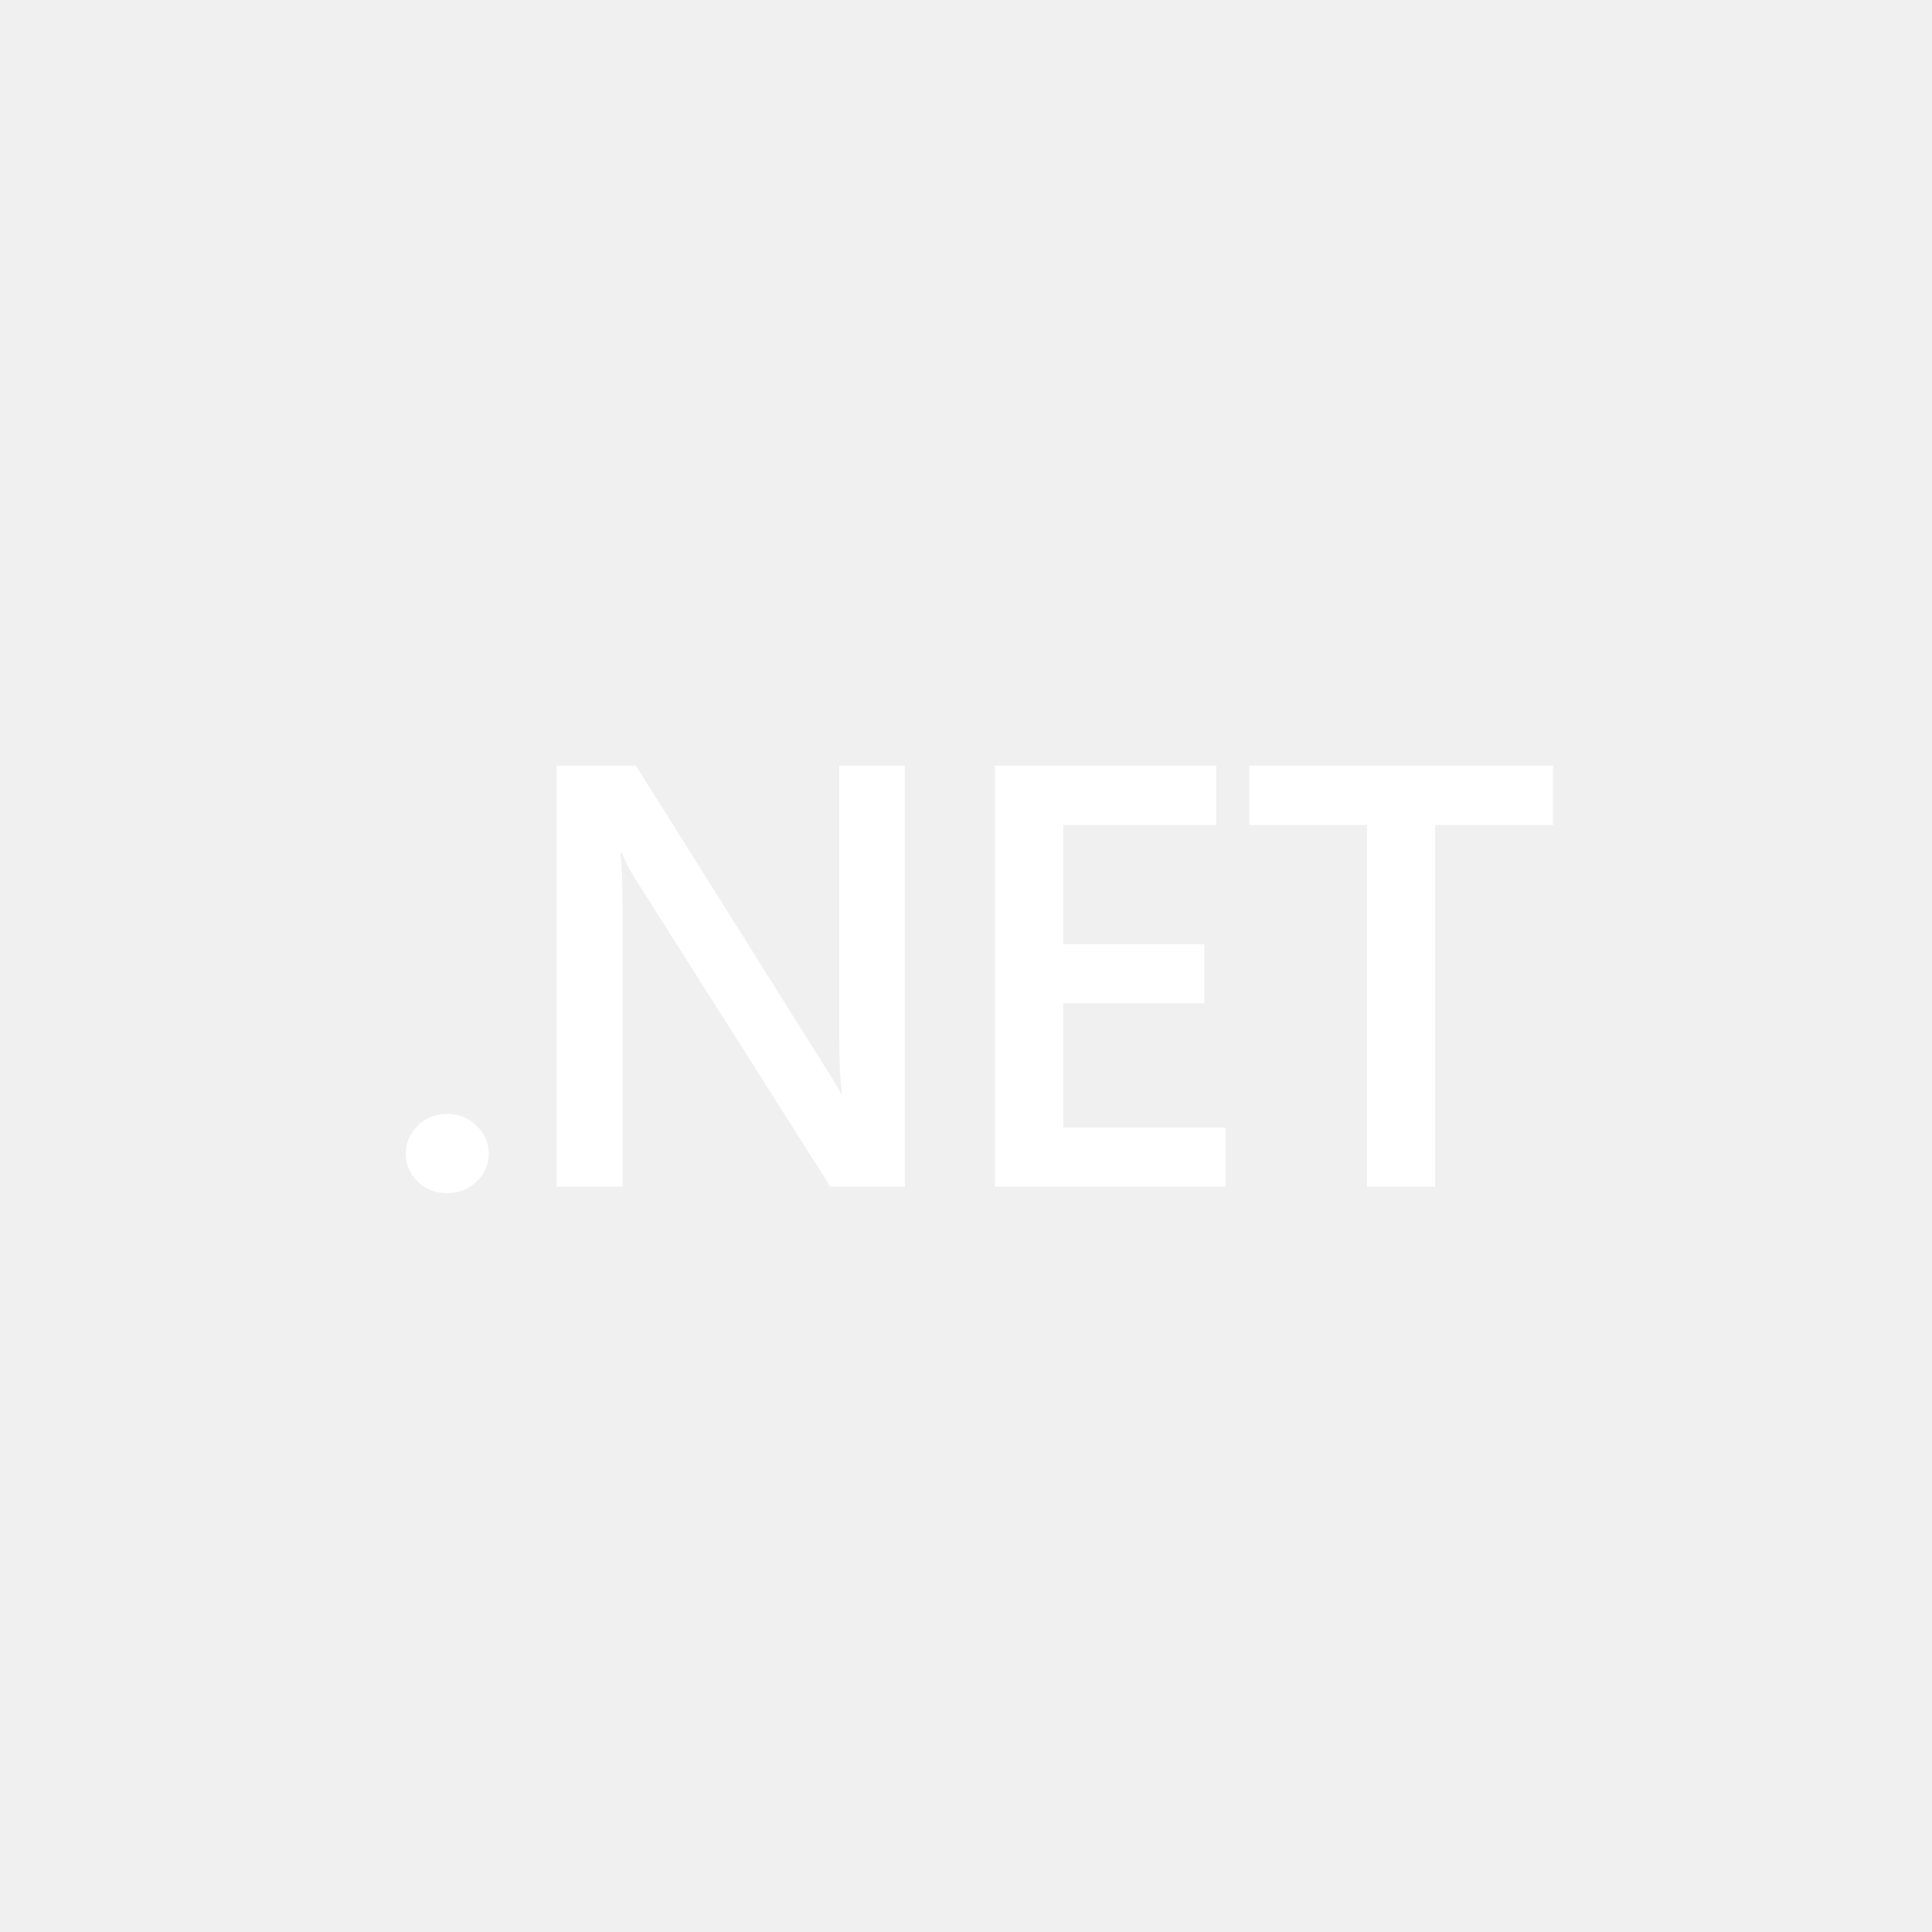
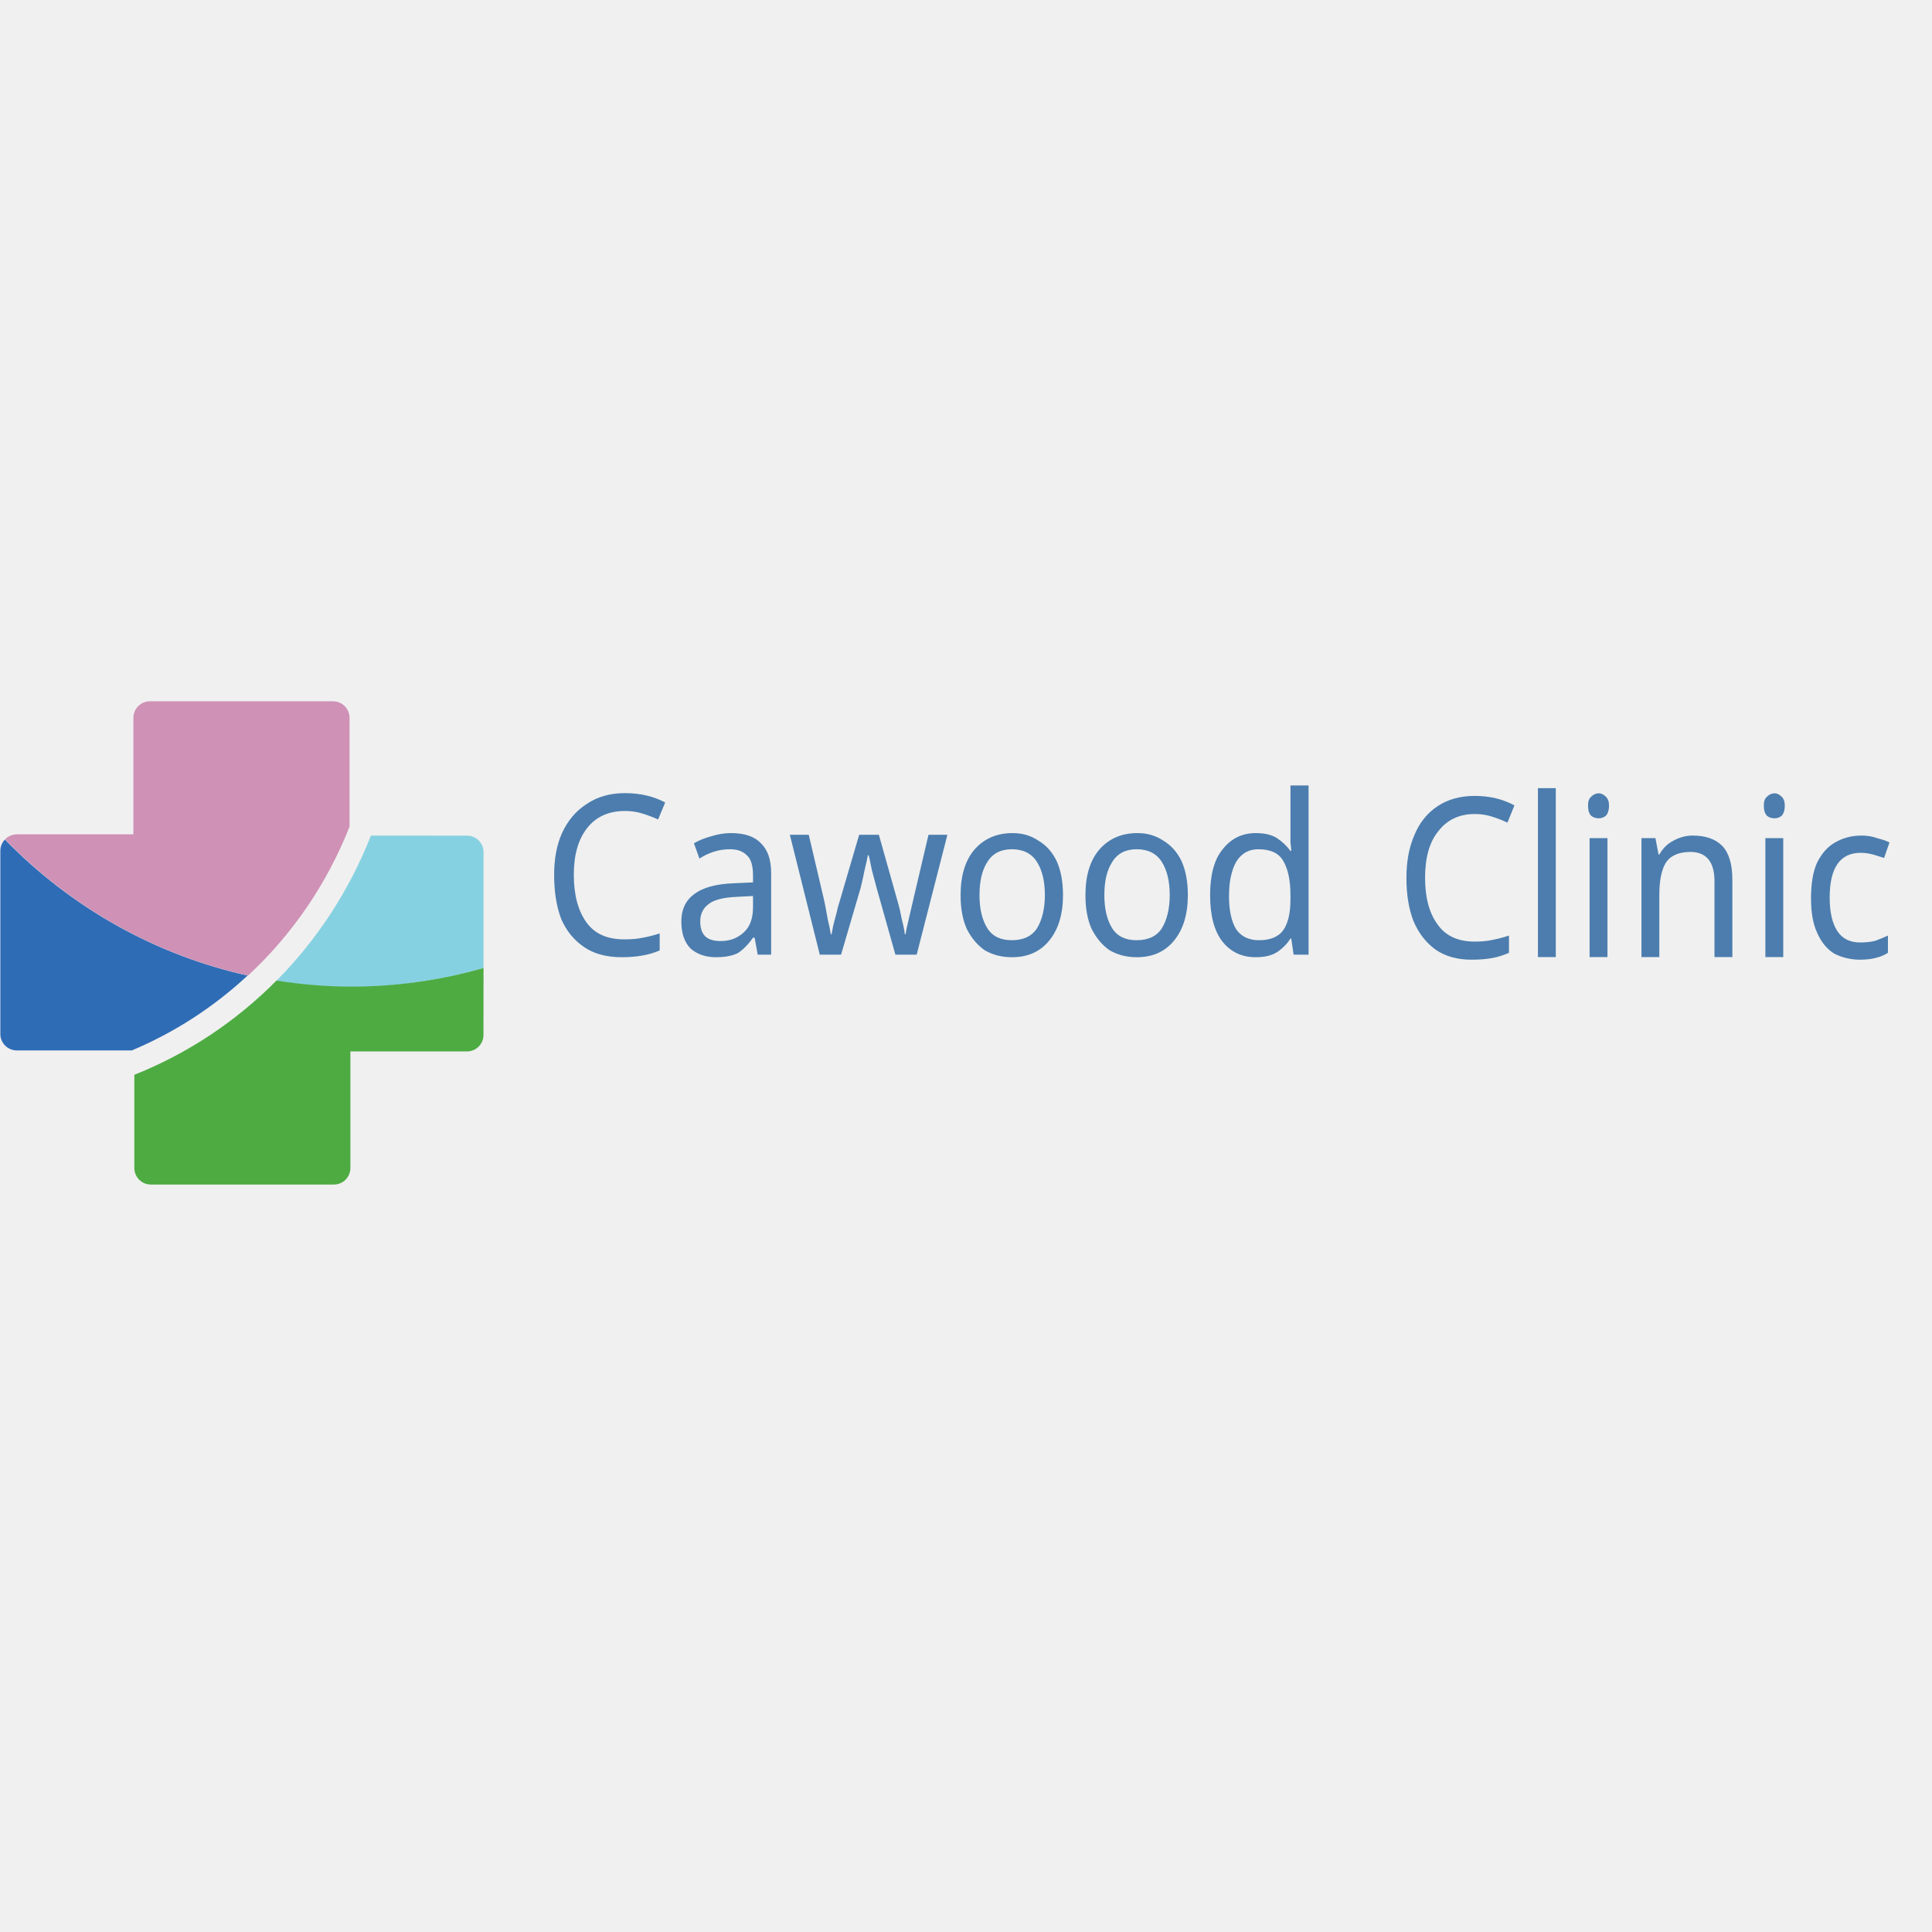
- <svg xmlns="http://www.w3.org/2000/svg" width="456" height="456" viewBox="0 0 456 456" version="1.1" xml:space="preserve" style="fill-rule:evenodd;clip-rule:evenodd;stroke-linejoin:round;stroke-miterlimit:2;">
-   <path d="m 105.5,281.609 c -2.703,0 -5.001,-0.9 -6.893,-2.702 -1.892,-1.848 -2.838,-4.042 -2.838,-6.582 0,-2.587 0.946,-4.804 2.838,-6.652 1.892,-1.848 4.19,-2.772 6.893,-2.772 2.748,0 5.068,0.924 6.96,2.772 1.937,1.848 2.906,4.064 2.906,6.652 0,2.54 -0.968,4.734 -2.906,6.582 -1.892,1.802 -4.212,2.702 -6.96,2.702 z" style="fill:#ffffff;fill-rule:nonzero;stroke-width:0.838" />
-   <path d="M 213.561,280.084 H 195.99 L 149.7,207.054 c -1.171,-1.848 -2.14,-3.765 -2.906,-5.751 h -0.406 c 0.361,2.125 0.541,6.675 0.541,13.65 v 65.132 h -15.543 v -99.36 h 18.719 l 44.737,71.298 c 1.892,2.957 3.109,4.989 3.649,6.098 h 0.27 c -0.45,-2.632 -0.676,-7.09 -0.676,-13.373 v -64.023 h 15.476 z" style="fill:#ffffff;fill-rule:nonzero;stroke-width:0.838" />
-   <path d="m 289.251,280.084 h -54.401 v -99.36 h 52.238 v 13.997 h -36.154 v 28.131 h 33.316 v 13.927 h -33.316 v 29.378 h 38.316 z" style="fill:#ffffff;fill-rule:nonzero;stroke-width:0.838" />
-   <path d="M 366.565,194.721 H 338.722 v 85.363 h -16.084 v -85.363 h -27.775 v -13.997 h 71.701 z" style="fill:#ffffff;fill-rule:nonzero;stroke-width:0.838" />
+ <svg xmlns="http://www.w3.org/2000/svg" width="456" height="456" viewBox="0 0 120.65 120.65" version="1.1" id="svg5" xml:space="preserve">
+   <defs id="defs2" />
+   <g id="g898" transform="matrix(3.270859,0,0,3.270859,0.02186107,43.79479)">
+     <text xml:space="preserve" style="font-size:4.09px;font-family:sans-serif;-inkscape-font-specification:sans-serif;fill:#4c7dae;fill-opacity:1;stroke-width:0;paint-order:stroke markers fill" x="10.736" y="4.659" id="text2362" transform="scale(0.9625326,1.038926)">
+       <tspan id="tspan2360" style="font-style:normal;font-variant:normal;font-weight:normal;font-stretch:normal;font-family:'Albertus Nova';-inkscape-font-specification:'Albertus Nova';fill:#4c7dae;fill-opacity:1;stroke-width:0" x="10.736" y="4.659">Cawood</tspan>
+     </text>
+     <text xml:space="preserve" style="font-size:4.034px;font-family:sans-serif;-inkscape-font-specification:sans-serif;fill:#4c7dae;fill-opacity:1;stroke-width:0;paint-order:stroke markers fill" x="28.027" y="4.636" id="text2362-5-4" transform="scale(0.9493562,1.053345)">
+       <tspan id="tspan2360-1-3" style="font-style:normal;font-variant:normal;font-weight:normal;font-stretch:normal;font-family:'Albertus Nova';-inkscape-font-specification:'Albertus Nova';fill:#4c7dae;fill-opacity:1;stroke-width:0" x="28.027" y="4.636">Clinic</tspan>
+     </text>
+     <path id="path2711-6" style="display:inline;fill:#2f6cb6;fill-opacity:1;stroke-width:0.001;paint-order:stroke markers fill" d="M 0.087,2.639 C 0.033,2.695 -8.2492971e-8,2.771 -8.2492971e-8,2.855 V 6.352 C -8.2492971e-8,6.526 0.141,6.666 0.317,6.666 H 2.51 A 7.569,7.746 0 0 0 4.721,5.236 9.334,9.553 0 0 1 0.087,2.639 Z" />
+     <path id="rect2655-2-89" style="display:inline;fill:#85d0e0;fill-opacity:0.988;stroke-width:0;paint-order:stroke markers fill" d="M 7.075,2.564 A 7.985,8.171 0 0 1 5.269,5.338 9.334,9.553 0 0 0 6.705,5.453 9.334,9.553 0 0 0 9.225,5.092 V 2.879 c 0,-0.174 -0.141,-0.314 -0.317,-0.314 z" />
+     <path id="rect2655-2-8" style="display:inline;fill:#4baa40;fill-opacity:0.988;stroke-width:0;paint-order:stroke markers fill" d="M 9.225,5.092 A 9.334,9.553 0 0 1 6.705,5.447 9.334,9.553 0 0 1 5.272,5.332 7.985,8.171 0 0 1 2.558,7.131 v 1.778 c 0,0.175 0.14,0.317 0.314,0.317 h 3.497 c 0.174,0 0.314,-0.141 0.314,-0.317 V 6.685 h 2.224 c 0.175,0 0.317,-0.14 0.317,-0.314 z" />
+     <path id="path2946" style="display:inline;fill:#cf91b6;fill-opacity:1;stroke-width:0.001;paint-order:stroke markers fill" d="M 2.855,-2.8995981e-8 C 2.681,-2.8995981e-8 2.54,0.141 2.54,0.317 V 2.54 H 0.317 c -0.089,0 -0.17,0.037 -0.227,0.095 A 9.334,9.553 0 0 0 4.729,5.236 7.569,7.746 0 0 0 6.667,2.393 V 0.317 C 6.667,0.141 6.526,-2.8995984e-8 6.352,-2.8995984e-8 Z" />
+   </g>
</svg>
